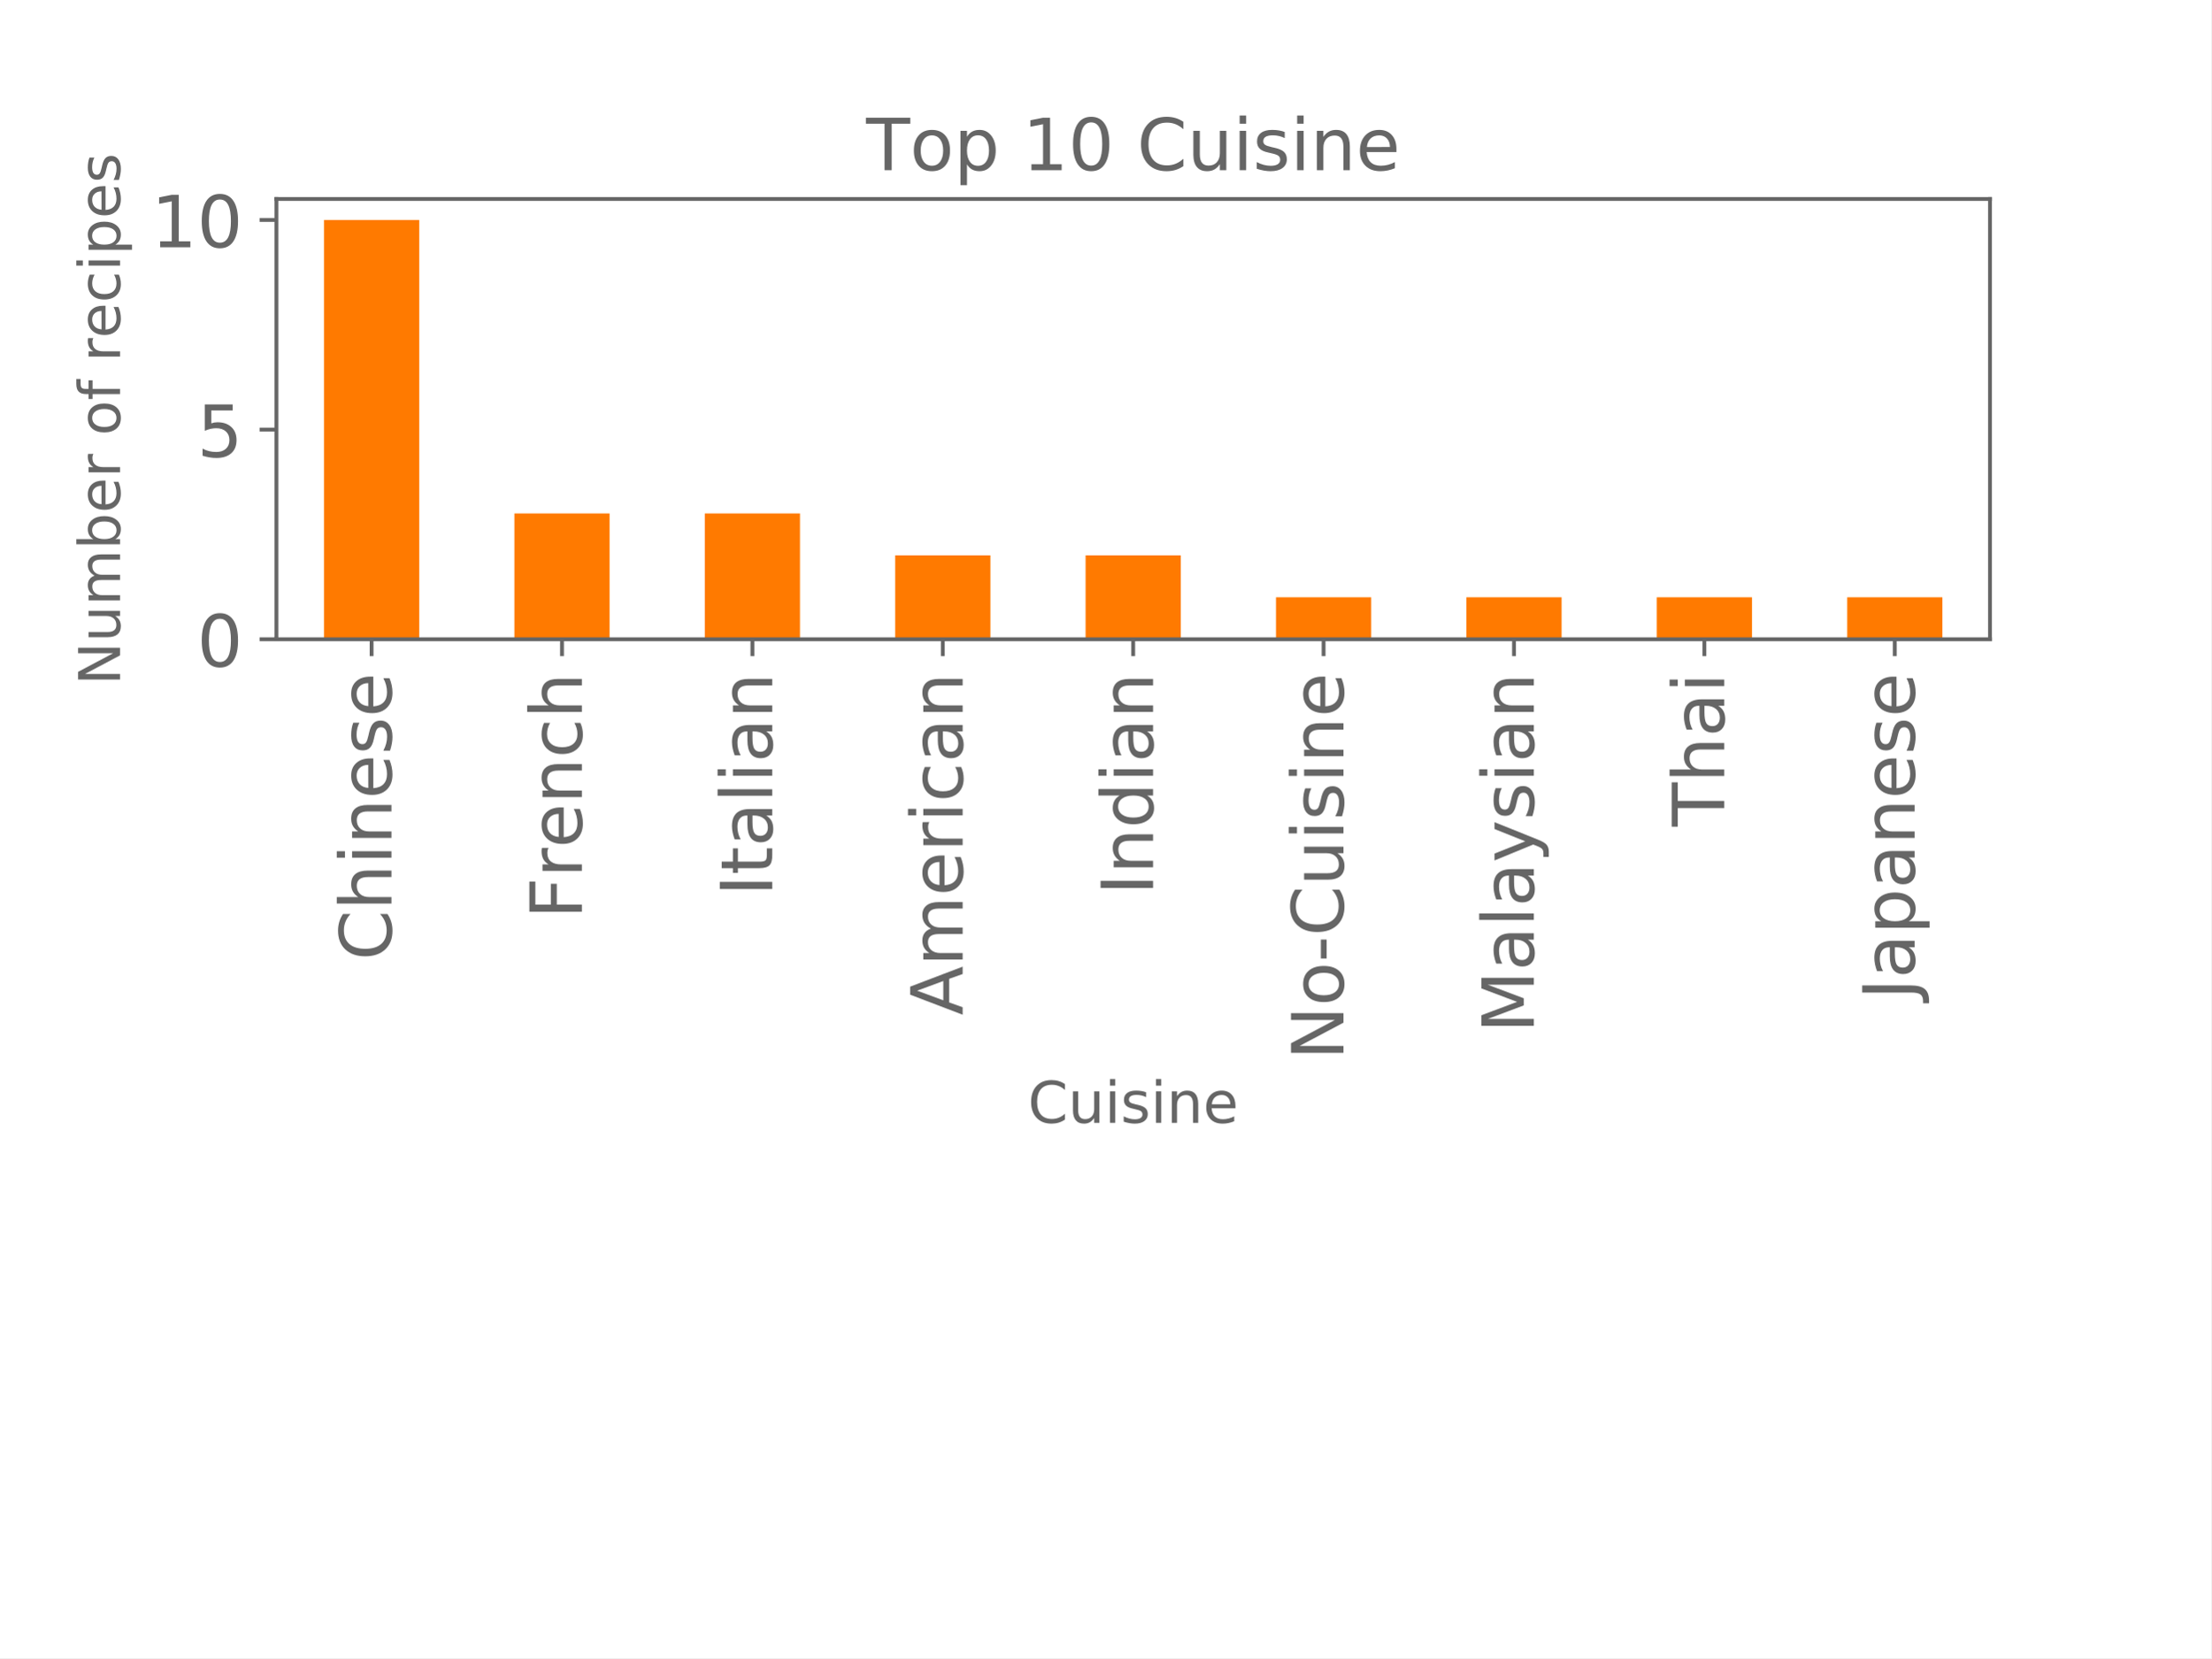
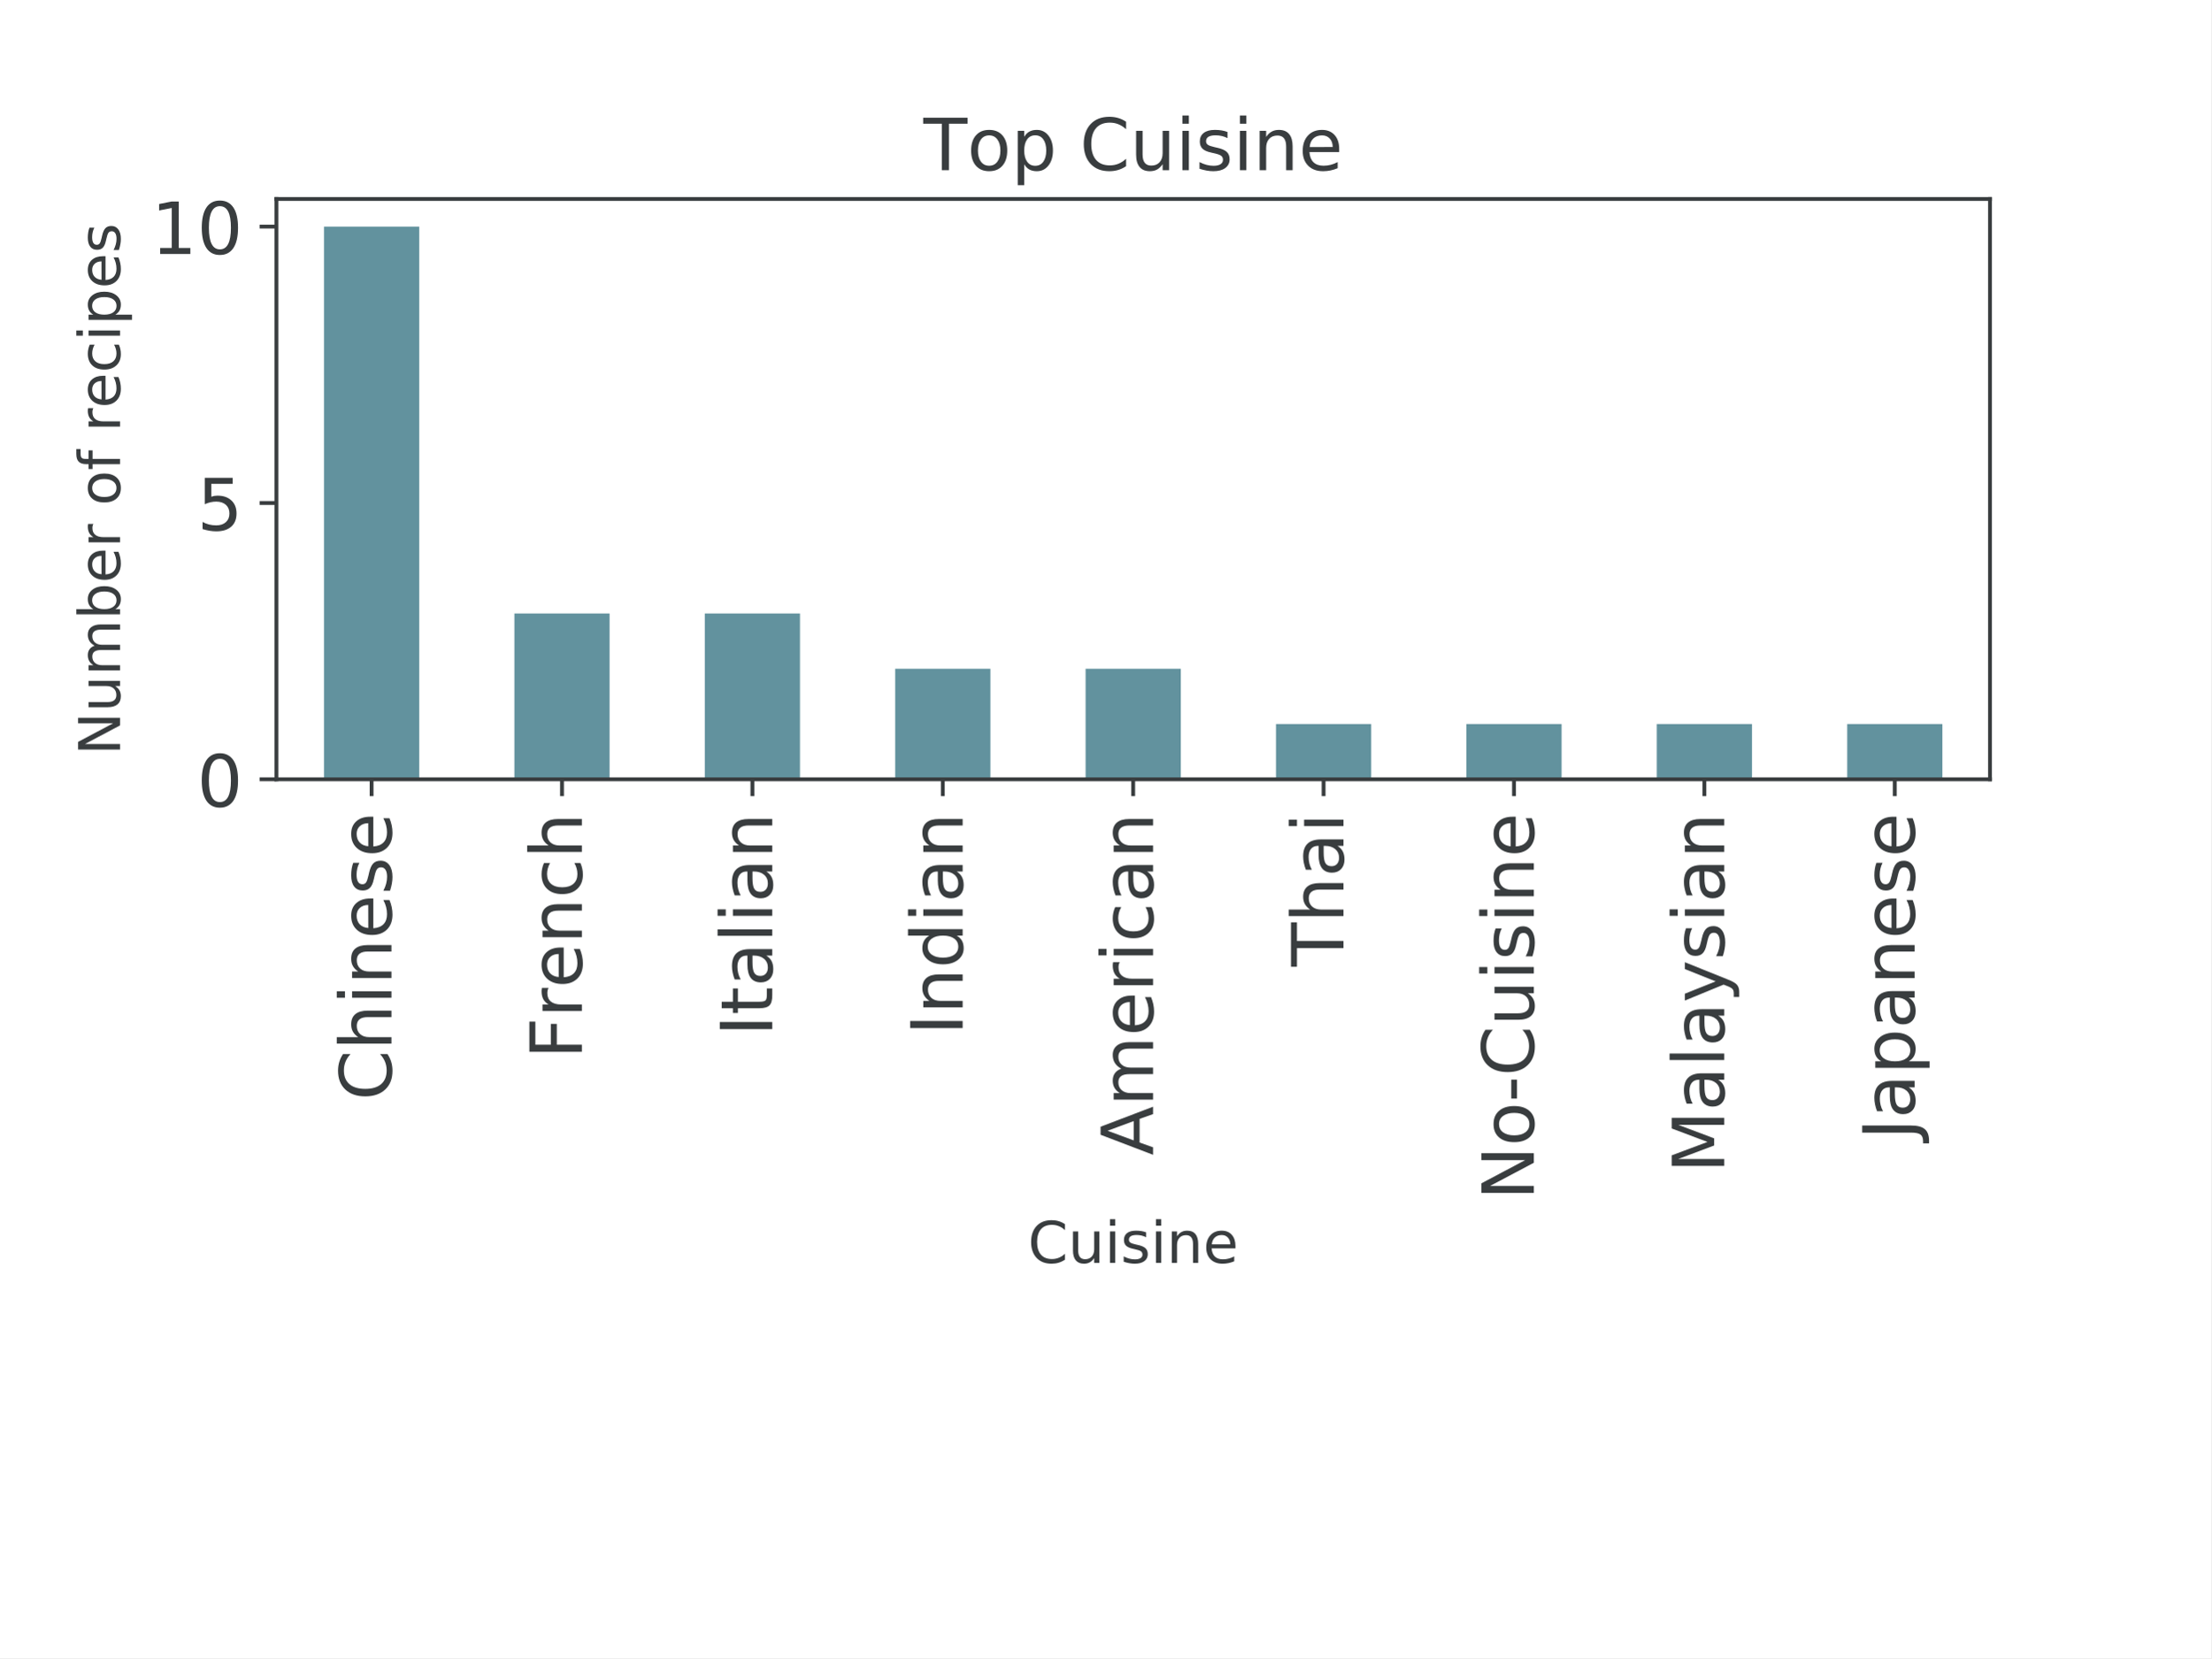
<svg xmlns="http://www.w3.org/2000/svg" xmlns:xlink="http://www.w3.org/1999/xlink" height="345.6pt" version="1.1" viewBox="0 0 460.8 345.6" width="460.8pt">
  <defs>
    <style type="text/css">
*{stroke-linecap:butt;stroke-linejoin:round;}
  </style>
  </defs>
  <g id="figure_1">
    <g id="patch_1">
      <path d="M 0 345.6  L 460.8 345.6  L 460.8 0  L 0 0  z " style="fill:#ffffff;" />
    </g>
    <g id="axes_1">
      <g id="patch_2">
-         <path d="M 57.6 133.235  L 414.72 133.235  L 414.72 41.472  L 57.6 41.472  z " style="fill:#ffffff;" />
+         <path d="M 57.6 162.432  L 414.72 162.432  L 414.72 41.472  L 57.6 41.472  z " style="fill:#ffffff;" />
      </g>
      <g id="patch_3">
-         <path clip-path="url(#p2bed47a451)" d="M 67.52 133.235  L 87.36 133.235  L 87.36 45.842  L 67.52 45.842  z " style="fill:#ff7a00;" />
+         <path clip-path="url(#p2f467600b5)" d="M 67.52 162.432  L 87.36 162.432  L 87.36 47.232  L 67.52 47.232  z " style="fill:#62929e;" />
      </g>
      <g id="patch_4">
-         <path clip-path="url(#p2bed47a451)" d="M 107.2 133.235  L 127.04 133.235  L 127.04 107.017  L 107.2 107.017  z " style="fill:#ff7a00;" />
+         <path clip-path="url(#p2f467600b5)" d="M 107.2 162.432  L 127.04 162.432  L 127.04 127.872  L 107.2 127.872  z " style="fill:#62929e;" />
      </g>
      <g id="patch_5">
-         <path clip-path="url(#p2bed47a451)" d="M 146.88 133.235  L 166.72 133.235  L 166.72 107.017  L 146.88 107.017  z " style="fill:#ff7a00;" />
+         <path clip-path="url(#p2f467600b5)" d="M 146.88 162.432  L 166.72 162.432  L 166.72 127.872  L 146.88 127.872  z " style="fill:#62929e;" />
      </g>
      <g id="patch_6">
-         <path clip-path="url(#p2bed47a451)" d="M 186.56 133.235  L 206.4 133.235  L 206.4 115.756  L 186.56 115.756  z " style="fill:#ff7a00;" />
+         <path clip-path="url(#p2f467600b5)" d="M 186.56 162.432  L 206.4 162.432  L 206.4 139.392  L 186.56 139.392  z " style="fill:#62929e;" />
      </g>
      <g id="patch_7">
-         <path clip-path="url(#p2bed47a451)" d="M 226.24 133.235  L 246.08 133.235  L 246.08 115.756  L 226.24 115.756  z " style="fill:#ff7a00;" />
+         <path clip-path="url(#p2f467600b5)" d="M 226.24 162.432  L 246.08 162.432  L 246.08 139.392  L 226.24 139.392  z " style="fill:#62929e;" />
      </g>
      <g id="patch_8">
-         <path clip-path="url(#p2bed47a451)" d="M 265.92 133.235  L 285.76 133.235  L 285.76 124.495  L 265.92 124.495  z " style="fill:#ff7a00;" />
+         <path clip-path="url(#p2f467600b5)" d="M 265.92 162.432  L 285.76 162.432  L 285.76 150.912  L 265.92 150.912  z " style="fill:#62929e;" />
      </g>
      <g id="patch_9">
-         <path clip-path="url(#p2bed47a451)" d="M 305.6 133.235  L 325.44 133.235  L 325.44 124.495  L 305.6 124.495  z " style="fill:#ff7a00;" />
+         <path clip-path="url(#p2f467600b5)" d="M 305.6 162.432  L 325.44 162.432  L 325.44 150.912  L 305.6 150.912  z " style="fill:#62929e;" />
      </g>
      <g id="patch_10">
-         <path clip-path="url(#p2bed47a451)" d="M 345.28 133.235  L 365.12 133.235  L 365.12 124.495  L 345.28 124.495  z " style="fill:#ff7a00;" />
+         <path clip-path="url(#p2f467600b5)" d="M 345.28 162.432  L 365.12 162.432  L 365.12 150.912  L 345.28 150.912  z " style="fill:#62929e;" />
      </g>
      <g id="patch_11">
-         <path clip-path="url(#p2bed47a451)" d="M 384.96 133.235  L 404.8 133.235  L 404.8 124.495  L 384.96 124.495  z " style="fill:#ff7a00;" />
+         <path clip-path="url(#p2f467600b5)" d="M 384.96 162.432  L 404.8 162.432  L 404.8 150.912  L 384.96 150.912  z " style="fill:#62929e;" />
      </g>
      <g id="matplotlib.axis_1">
        <g id="xtick_1">
          <g id="line2d_1">
            <defs>
-               <path d="M 0 0  L 0 3.5  " id="m74abe063f4" style="stroke:#666666;stroke-width:0.8;" />
-             </defs>
-             <g>
-               <use style="fill:#666666;stroke:#666666;stroke-width:0.8;" x="77.44" xlink:href="#m74abe063f4" y="133.235" />
+               <path d="M 0 0  L 0 3.5  " id="mfe019c6ad8" style="stroke:#393d3f;stroke-width:0.8;" />
+             </defs>
+             <g>
+               <use style="fill:#393d3f;stroke:#393d3f;stroke-width:0.8;" x="77.44" xlink:href="#mfe019c6ad8" y="162.432" />
            </g>
          </g>
          <g id="text_1">
            <defs>
              <path d="M 64.406 67.281  L 64.406 56.891  Q 59.422 61.531 53.781 63.812  Q 48.141 66.109 41.797 66.109  Q 29.297 66.109 22.656 58.469  Q 16.016 50.828 16.016 36.375  Q 16.016 21.969 22.656 14.328  Q 29.297 6.688 41.797 6.688  Q 48.141 6.688 53.781 8.984  Q 59.422 11.281 64.406 15.922  L 64.406 5.609  Q 59.234 2.094 53.438 0.328  Q 47.656 -1.422 41.219 -1.422  Q 24.656 -1.422 15.125 8.703  Q 5.609 18.844 5.609 36.375  Q 5.609 53.953 15.125 64.078  Q 24.656 74.219 41.219 74.219  Q 47.75 74.219 53.531 72.484  Q 59.328 70.75 64.406 67.281  z " id="DejaVuSans-67" />
              <path d="M 54.891 33.016  L 54.891 0  L 45.906 0  L 45.906 32.719  Q 45.906 40.484 42.875 44.328  Q 39.844 48.188 33.797 48.188  Q 26.516 48.188 22.312 43.547  Q 18.109 38.922 18.109 30.906  L 18.109 0  L 9.078 0  L 9.078 75.984  L 18.109 75.984  L 18.109 46.188  Q 21.344 51.125 25.703 53.562  Q 30.078 56 35.797 56  Q 45.219 56 50.047 50.172  Q 54.891 44.344 54.891 33.016  z " id="DejaVuSans-104" />
              <path d="M 9.422 54.688  L 18.406 54.688  L 18.406 0  L 9.422 0  z M 9.422 75.984  L 18.406 75.984  L 18.406 64.594  L 9.422 64.594  z " id="DejaVuSans-105" />
              <path d="M 54.891 33.016  L 54.891 0  L 45.906 0  L 45.906 32.719  Q 45.906 40.484 42.875 44.328  Q 39.844 48.188 33.797 48.188  Q 26.516 48.188 22.312 43.547  Q 18.109 38.922 18.109 30.906  L 18.109 0  L 9.078 0  L 9.078 54.688  L 18.109 54.688  L 18.109 46.188  Q 21.344 51.125 25.703 53.562  Q 30.078 56 35.797 56  Q 45.219 56 50.047 50.172  Q 54.891 44.344 54.891 33.016  z " id="DejaVuSans-110" />
              <path d="M 56.203 29.594  L 56.203 25.203  L 14.891 25.203  Q 15.484 15.922 20.484 11.062  Q 25.484 6.203 34.422 6.203  Q 39.594 6.203 44.453 7.469  Q 49.312 8.734 54.109 11.281  L 54.109 2.781  Q 49.266 0.734 44.188 -0.344  Q 39.109 -1.422 33.891 -1.422  Q 20.797 -1.422 13.156 6.188  Q 5.516 13.812 5.516 26.812  Q 5.516 40.234 12.766 48.109  Q 20.016 56 32.328 56  Q 43.359 56 49.781 48.891  Q 56.203 41.797 56.203 29.594  z M 47.219 32.234  Q 47.125 39.594 43.094 43.984  Q 39.062 48.391 32.422 48.391  Q 24.906 48.391 20.391 44.141  Q 15.875 39.891 15.188 32.172  z " id="DejaVuSans-101" />
              <path d="M 44.281 53.078  L 44.281 44.578  Q 40.484 46.531 36.375 47.5  Q 32.281 48.484 27.875 48.484  Q 21.188 48.484 17.844 46.438  Q 14.5 44.391 14.5 40.281  Q 14.5 37.156 16.891 35.375  Q 19.281 33.594 26.516 31.984  L 29.594 31.297  Q 39.156 29.25 43.188 25.516  Q 47.219 21.781 47.219 15.094  Q 47.219 7.469 41.188 3.016  Q 35.156 -1.422 24.609 -1.422  Q 20.219 -1.422 15.453 -0.562  Q 10.688 0.297 5.422 2  L 5.422 11.281  Q 10.406 8.688 15.234 7.391  Q 20.062 6.109 24.812 6.109  Q 31.156 6.109 34.562 8.281  Q 37.984 10.453 37.984 14.406  Q 37.984 18.062 35.516 20.016  Q 33.062 21.969 24.703 23.781  L 21.578 24.516  Q 13.234 26.266 9.516 29.906  Q 5.812 33.547 5.812 39.891  Q 5.812 47.609 11.281 51.797  Q 16.75 56 26.812 56  Q 31.781 56 36.172 55.266  Q 40.578 54.547 44.281 53.078  z " id="DejaVuSans-115" />
            </defs>
-             <g style="fill:#666666;" transform="translate(81.57906 200.1621)rotate(-90)scale(0.15 -0.15)">
+             <g style="fill:#393d3f;" transform="translate(81.57906 229.3593)rotate(-90)scale(0.15 -0.15)">
              <use xlink:href="#DejaVuSans-67" />
              <use x="69.824" xlink:href="#DejaVuSans-104" />
              <use x="133.203" xlink:href="#DejaVuSans-105" />
              <use x="160.986" xlink:href="#DejaVuSans-110" />
              <use x="224.365" xlink:href="#DejaVuSans-101" />
              <use x="285.889" xlink:href="#DejaVuSans-115" />
              <use x="337.988" xlink:href="#DejaVuSans-101" />
            </g>
          </g>
        </g>
        <g id="xtick_2">
          <g id="line2d_2">
            <g>
-               <use style="fill:#666666;stroke:#666666;stroke-width:0.8;" x="117.12" xlink:href="#m74abe063f4" y="133.235" />
+               <use style="fill:#393d3f;stroke:#393d3f;stroke-width:0.8;" x="117.12" xlink:href="#mfe019c6ad8" y="162.432" />
            </g>
          </g>
          <g id="text_2">
            <defs>
              <path d="M 9.812 72.906  L 51.703 72.906  L 51.703 64.594  L 19.672 64.594  L 19.672 43.109  L 48.578 43.109  L 48.578 34.812  L 19.672 34.812  L 19.672 0  L 9.812 0  z " id="DejaVuSans-70" />
              <path d="M 41.109 46.297  Q 39.594 47.172 37.812 47.578  Q 36.031 48 33.891 48  Q 26.266 48 22.188 43.047  Q 18.109 38.094 18.109 28.812  L 18.109 0  L 9.078 0  L 9.078 54.688  L 18.109 54.688  L 18.109 46.188  Q 20.953 51.172 25.484 53.578  Q 30.031 56 36.531 56  Q 37.453 56 38.578 55.875  Q 39.703 55.766 41.062 55.516  z " id="DejaVuSans-114" />
              <path d="M 48.781 52.594  L 48.781 44.188  Q 44.969 46.297 41.141 47.344  Q 37.312 48.391 33.406 48.391  Q 24.656 48.391 19.812 42.844  Q 14.984 37.312 14.984 27.297  Q 14.984 17.281 19.812 11.734  Q 24.656 6.203 33.406 6.203  Q 37.312 6.203 41.141 7.25  Q 44.969 8.297 48.781 10.406  L 48.781 2.094  Q 45.016 0.344 40.984 -0.531  Q 36.969 -1.422 32.422 -1.422  Q 20.062 -1.422 12.781 6.344  Q 5.516 14.109 5.516 27.297  Q 5.516 40.672 12.859 48.328  Q 20.219 56 33.016 56  Q 37.156 56 41.109 55.141  Q 45.062 54.297 48.781 52.594  z " id="DejaVuSans-99" />
            </defs>
-             <g style="fill:#666666;" transform="translate(121.2591 191.4973)rotate(-90)scale(0.15 -0.15)">
+             <g style="fill:#393d3f;" transform="translate(121.2591 220.6945)rotate(-90)scale(0.15 -0.15)">
              <use xlink:href="#DejaVuSans-70" />
              <use x="57.41" xlink:href="#DejaVuSans-114" />
              <use x="98.492" xlink:href="#DejaVuSans-101" />
              <use x="160.016" xlink:href="#DejaVuSans-110" />
              <use x="223.395" xlink:href="#DejaVuSans-99" />
              <use x="278.375" xlink:href="#DejaVuSans-104" />
            </g>
          </g>
        </g>
        <g id="xtick_3">
          <g id="line2d_3">
            <g>
-               <use style="fill:#666666;stroke:#666666;stroke-width:0.8;" x="156.8" xlink:href="#m74abe063f4" y="133.235" />
+               <use style="fill:#393d3f;stroke:#393d3f;stroke-width:0.8;" x="156.8" xlink:href="#mfe019c6ad8" y="162.432" />
            </g>
          </g>
          <g id="text_3">
            <defs>
              <path d="M 9.812 72.906  L 19.672 72.906  L 19.672 0  L 9.812 0  z " id="DejaVuSans-73" />
              <path d="M 18.312 70.219  L 18.312 54.688  L 36.812 54.688  L 36.812 47.703  L 18.312 47.703  L 18.312 18.016  Q 18.312 11.328 20.141 9.422  Q 21.969 7.516 27.594 7.516  L 36.812 7.516  L 36.812 0  L 27.594 0  Q 17.188 0 13.234 3.875  Q 9.281 7.766 9.281 18.016  L 9.281 47.703  L 2.688 47.703  L 2.688 54.688  L 9.281 54.688  L 9.281 70.219  z " id="DejaVuSans-116" />
              <path d="M 34.281 27.484  Q 23.391 27.484 19.188 25  Q 14.984 22.516 14.984 16.5  Q 14.984 11.719 18.141 8.906  Q 21.297 6.109 26.703 6.109  Q 34.188 6.109 38.703 11.406  Q 43.219 16.703 43.219 25.484  L 43.219 27.484  z M 52.203 31.203  L 52.203 0  L 43.219 0  L 43.219 8.297  Q 40.141 3.328 35.547 0.953  Q 30.953 -1.422 24.312 -1.422  Q 15.922 -1.422 10.953 3.297  Q 6 8.016 6 15.922  Q 6 25.141 12.172 29.828  Q 18.359 34.516 30.609 34.516  L 43.219 34.516  L 43.219 35.406  Q 43.219 41.609 39.141 45  Q 35.062 48.391 27.688 48.391  Q 23 48.391 18.547 47.266  Q 14.109 46.141 10.016 43.891  L 10.016 52.203  Q 14.938 54.109 19.578 55.047  Q 24.219 56 28.609 56  Q 40.484 56 46.344 49.844  Q 52.203 43.703 52.203 31.203  z " id="DejaVuSans-97" />
              <path d="M 9.422 75.984  L 18.406 75.984  L 18.406 0  L 9.422 0  z " id="DejaVuSans-108" />
            </defs>
-             <g style="fill:#666666;" transform="translate(160.9391 186.7652)rotate(-90)scale(0.15 -0.15)">
+             <g style="fill:#393d3f;" transform="translate(160.9391 215.9625)rotate(-90)scale(0.15 -0.15)">
              <use xlink:href="#DejaVuSans-73" />
              <use x="29.492" xlink:href="#DejaVuSans-116" />
              <use x="68.701" xlink:href="#DejaVuSans-97" />
              <use x="129.98" xlink:href="#DejaVuSans-108" />
              <use x="157.764" xlink:href="#DejaVuSans-105" />
              <use x="185.547" xlink:href="#DejaVuSans-97" />
              <use x="246.826" xlink:href="#DejaVuSans-110" />
            </g>
          </g>
        </g>
        <g id="xtick_4">
          <g id="line2d_4">
            <g>
-               <use style="fill:#666666;stroke:#666666;stroke-width:0.8;" x="196.48" xlink:href="#m74abe063f4" y="133.235" />
+               <use style="fill:#393d3f;stroke:#393d3f;stroke-width:0.8;" x="196.48" xlink:href="#mfe019c6ad8" y="162.432" />
            </g>
          </g>
          <g id="text_4">
+             <defs>
+               <path d="M 45.406 46.391  L 45.406 75.984  L 54.391 75.984  L 54.391 0  L 45.406 0  L 45.406 8.203  Q 42.578 3.328 38.25 0.953  Q 33.938 -1.422 27.875 -1.422  Q 17.969 -1.422 11.734 6.484  Q 5.516 14.406 5.516 27.297  Q 5.516 40.188 11.734 48.094  Q 17.969 56 27.875 56  Q 33.938 56 38.25 53.625  Q 42.578 51.266 45.406 46.391  z M 14.797 27.297  Q 14.797 17.391 18.875 11.75  Q 22.953 6.109 30.078 6.109  Q 37.203 6.109 41.297 11.75  Q 45.406 17.391 45.406 27.297  Q 45.406 37.203 41.297 42.844  Q 37.203 48.484 30.078 48.484  Q 22.953 48.484 18.875 42.844  Q 14.797 37.203 14.797 27.297  z " id="DejaVuSans-100" />
+             </defs>
+             <g style="fill:#393d3f;" transform="translate(200.6191 215.7515)rotate(-90)scale(0.15 -0.15)">
+               <use xlink:href="#DejaVuSans-73" />
+               <use x="29.492" xlink:href="#DejaVuSans-110" />
+               <use x="92.871" xlink:href="#DejaVuSans-100" />
+               <use x="156.348" xlink:href="#DejaVuSans-105" />
+               <use x="184.131" xlink:href="#DejaVuSans-97" />
+               <use x="245.41" xlink:href="#DejaVuSans-110" />
+             </g>
+           </g>
+         </g>
+         <g id="xtick_5">
+           <g id="line2d_5">
+             <g>
+               <use style="fill:#393d3f;stroke:#393d3f;stroke-width:0.8;" x="236.16" xlink:href="#mfe019c6ad8" y="162.432" />
+             </g>
+           </g>
+           <g id="text_5">
            <defs>
              <path d="M 34.188 63.188  L 20.797 26.906  L 47.609 26.906  z M 28.609 72.906  L 39.797 72.906  L 67.578 0  L 57.328 0  L 50.688 18.703  L 17.828 18.703  L 11.188 0  L 0.781 0  z " id="DejaVuSans-65" />
              <path d="M 52 44.188  Q 55.375 50.25 60.062 53.125  Q 64.75 56 71.094 56  Q 79.641 56 84.281 50.016  Q 88.922 44.047 88.922 33.016  L 88.922 0  L 79.891 0  L 79.891 32.719  Q 79.891 40.578 77.094 44.375  Q 74.312 48.188 68.609 48.188  Q 61.625 48.188 57.562 43.547  Q 53.516 38.922 53.516 30.906  L 53.516 0  L 44.484 0  L 44.484 32.719  Q 44.484 40.625 41.703 44.406  Q 38.922 48.188 33.109 48.188  Q 26.219 48.188 22.156 43.531  Q 18.109 38.875 18.109 30.906  L 18.109 0  L 9.078 0  L 9.078 54.688  L 18.109 54.688  L 18.109 46.188  Q 21.188 51.219 25.484 53.609  Q 29.781 56 35.688 56  Q 41.656 56 45.828 52.969  Q 50 49.953 52 44.188  z " id="DejaVuSans-109" />
            </defs>
-             <g style="fill:#666666;" transform="translate(200.6191 211.616)rotate(-90)scale(0.15 -0.15)">
+             <g style="fill:#393d3f;" transform="translate(240.2991 240.8133)rotate(-90)scale(0.15 -0.15)">
              <use xlink:href="#DejaVuSans-65" />
              <use x="68.408" xlink:href="#DejaVuSans-109" />
              <use x="165.82" xlink:href="#DejaVuSans-101" />
              <use x="227.344" xlink:href="#DejaVuSans-114" />
              <use x="268.457" xlink:href="#DejaVuSans-105" />
              <use x="296.24" xlink:href="#DejaVuSans-99" />
              <use x="351.221" xlink:href="#DejaVuSans-97" />
              <use x="412.5" xlink:href="#DejaVuSans-110" />
            </g>
          </g>
        </g>
-         <g id="xtick_5">
-           <g id="line2d_5">
-             <g>
-               <use style="fill:#666666;stroke:#666666;stroke-width:0.8;" x="236.16" xlink:href="#m74abe063f4" y="133.235" />
-             </g>
-           </g>
-           <g id="text_5">
-             <defs>
-               <path d="M 45.406 46.391  L 45.406 75.984  L 54.391 75.984  L 54.391 0  L 45.406 0  L 45.406 8.203  Q 42.578 3.328 38.25 0.953  Q 33.938 -1.422 27.875 -1.422  Q 17.969 -1.422 11.734 6.484  Q 5.516 14.406 5.516 27.297  Q 5.516 40.188 11.734 48.094  Q 17.969 56 27.875 56  Q 33.938 56 38.25 53.625  Q 42.578 51.266 45.406 46.391  z M 14.797 27.297  Q 14.797 17.391 18.875 11.75  Q 22.953 6.109 30.078 6.109  Q 37.203 6.109 41.297 11.75  Q 45.406 17.391 45.406 27.297  Q 45.406 37.203 41.297 42.844  Q 37.203 48.484 30.078 48.484  Q 22.953 48.484 18.875 42.844  Q 14.797 37.203 14.797 27.297  z " id="DejaVuSans-100" />
-             </defs>
-             <g style="fill:#666666;" transform="translate(240.2991 186.5543)rotate(-90)scale(0.15 -0.15)">
-               <use xlink:href="#DejaVuSans-73" />
-               <use x="29.492" xlink:href="#DejaVuSans-110" />
-               <use x="92.871" xlink:href="#DejaVuSans-100" />
-               <use x="156.348" xlink:href="#DejaVuSans-105" />
-               <use x="184.131" xlink:href="#DejaVuSans-97" />
-               <use x="245.41" xlink:href="#DejaVuSans-110" />
-             </g>
-           </g>
-         </g>
        <g id="xtick_6">
          <g id="line2d_6">
            <g>
-               <use style="fill:#666666;stroke:#666666;stroke-width:0.8;" x="275.84" xlink:href="#m74abe063f4" y="133.235" />
+               <use style="fill:#393d3f;stroke:#393d3f;stroke-width:0.8;" x="275.84" xlink:href="#mfe019c6ad8" y="162.432" />
            </g>
          </g>
          <g id="text_6">
+             <defs>
+               <path d="M -0.297 72.906  L 61.375 72.906  L 61.375 64.594  L 35.5 64.594  L 35.5 0  L 25.594 0  L 25.594 64.594  L -0.297 64.594  z " id="DejaVuSans-84" />
+             </defs>
+             <g style="fill:#393d3f;" transform="translate(279.9791 201.4593)rotate(-90)scale(0.15 -0.15)">
+               <use xlink:href="#DejaVuSans-84" />
+               <use x="61.084" xlink:href="#DejaVuSans-104" />
+               <use x="124.463" xlink:href="#DejaVuSans-97" />
+               <use x="185.742" xlink:href="#DejaVuSans-105" />
+             </g>
+           </g>
+         </g>
+         <g id="xtick_7">
+           <g id="line2d_7">
+             <g>
+               <use style="fill:#393d3f;stroke:#393d3f;stroke-width:0.8;" x="315.52" xlink:href="#mfe019c6ad8" y="162.432" />
+             </g>
+           </g>
+           <g id="text_7">
            <defs>
              <path d="M 9.812 72.906  L 23.094 72.906  L 55.422 11.922  L 55.422 72.906  L 64.984 72.906  L 64.984 0  L 51.703 0  L 19.391 60.984  L 19.391 0  L 9.812 0  z " id="DejaVuSans-78" />
              <path d="M 30.609 48.391  Q 23.391 48.391 19.188 42.75  Q 14.984 37.109 14.984 27.297  Q 14.984 17.484 19.156 11.844  Q 23.344 6.203 30.609 6.203  Q 37.797 6.203 41.984 11.859  Q 46.188 17.531 46.188 27.297  Q 46.188 37.016 41.984 42.703  Q 37.797 48.391 30.609 48.391  z M 30.609 56  Q 42.328 56 49.016 48.375  Q 55.719 40.766 55.719 27.297  Q 55.719 13.875 49.016 6.219  Q 42.328 -1.422 30.609 -1.422  Q 18.844 -1.422 12.172 6.219  Q 5.516 13.875 5.516 27.297  Q 5.516 40.766 12.172 48.375  Q 18.844 56 30.609 56  z " id="DejaVuSans-111" />
              <path d="M 4.891 31.391  L 31.203 31.391  L 31.203 23.391  L 4.891 23.391  z " id="DejaVuSans-45" />
              <path d="M 8.5 21.578  L 8.5 54.688  L 17.484 54.688  L 17.484 21.922  Q 17.484 14.156 20.5 10.266  Q 23.531 6.391 29.594 6.391  Q 36.859 6.391 41.078 11.031  Q 45.312 15.672 45.312 23.688  L 45.312 54.688  L 54.297 54.688  L 54.297 0  L 45.312 0  L 45.312 8.406  Q 42.047 3.422 37.719 1  Q 33.406 -1.422 27.688 -1.422  Q 18.266 -1.422 13.375 4.438  Q 8.5 10.297 8.5 21.578  z M 31.109 56  z " id="DejaVuSans-117" />
            </defs>
-             <g style="fill:#666666;" transform="translate(279.9791 220.9137)rotate(-90)scale(0.15 -0.15)">
+             <g style="fill:#393d3f;" transform="translate(319.6591 250.1109)rotate(-90)scale(0.15 -0.15)">
              <use xlink:href="#DejaVuSans-78" />
              <use x="74.805" xlink:href="#DejaVuSans-111" />
              <use x="136.002" xlink:href="#DejaVuSans-45" />
              <use x="172.086" xlink:href="#DejaVuSans-67" />
              <use x="241.91" xlink:href="#DejaVuSans-117" />
              <use x="305.289" xlink:href="#DejaVuSans-105" />
              <use x="333.072" xlink:href="#DejaVuSans-115" />
              <use x="385.172" xlink:href="#DejaVuSans-105" />
              <use x="412.955" xlink:href="#DejaVuSans-110" />
              <use x="476.334" xlink:href="#DejaVuSans-101" />
            </g>
          </g>
        </g>
-         <g id="xtick_7">
-           <g id="line2d_7">
-             <g>
-               <use style="fill:#666666;stroke:#666666;stroke-width:0.8;" x="315.52" xlink:href="#m74abe063f4" y="133.235" />
-             </g>
-           </g>
-           <g id="text_7">
+         <g id="xtick_8">
+           <g id="line2d_8">
+             <g>
+               <use style="fill:#393d3f;stroke:#393d3f;stroke-width:0.8;" x="355.2" xlink:href="#mfe019c6ad8" y="162.432" />
+             </g>
+           </g>
+           <g id="text_8">
            <defs>
              <path d="M 9.812 72.906  L 24.516 72.906  L 43.109 23.297  L 61.812 72.906  L 76.516 72.906  L 76.516 0  L 66.891 0  L 66.891 64.016  L 48.094 14.016  L 38.188 14.016  L 19.391 64.016  L 19.391 0  L 9.812 0  z " id="DejaVuSans-77" />
              <path d="M 32.172 -5.078  Q 28.375 -14.844 24.75 -17.812  Q 21.141 -20.797 15.094 -20.797  L 7.906 -20.797  L 7.906 -13.281  L 13.188 -13.281  Q 16.891 -13.281 18.938 -11.516  Q 21 -9.766 23.484 -3.219  L 25.094 0.875  L 2.984 54.688  L 12.5 54.688  L 29.594 11.922  L 46.688 54.688  L 56.203 54.688  z " id="DejaVuSans-121" />
            </defs>
-             <g style="fill:#666666;" transform="translate(319.6591 215.2863)rotate(-90)scale(0.15 -0.15)">
+             <g style="fill:#393d3f;" transform="translate(359.3391 244.4836)rotate(-90)scale(0.15 -0.15)">
              <use xlink:href="#DejaVuSans-77" />
              <use x="86.279" xlink:href="#DejaVuSans-97" />
              <use x="147.559" xlink:href="#DejaVuSans-108" />
              <use x="175.342" xlink:href="#DejaVuSans-97" />
              <use x="236.621" xlink:href="#DejaVuSans-121" />
              <use x="295.801" xlink:href="#DejaVuSans-115" />
              <use x="347.9" xlink:href="#DejaVuSans-105" />
              <use x="375.684" xlink:href="#DejaVuSans-97" />
              <use x="436.963" xlink:href="#DejaVuSans-110" />
            </g>
          </g>
        </g>
-         <g id="xtick_8">
-           <g id="line2d_8">
-             <g>
-               <use style="fill:#666666;stroke:#666666;stroke-width:0.8;" x="355.2" xlink:href="#m74abe063f4" y="133.235" />
-             </g>
-           </g>
-           <g id="text_8">
-             <defs>
-               <path d="M -0.297 72.906  L 61.375 72.906  L 61.375 64.594  L 35.5 64.594  L 35.5 0  L 25.594 0  L 25.594 64.594  L -0.297 64.594  z " id="DejaVuSans-84" />
-             </defs>
-             <g style="fill:#666666;" transform="translate(359.3391 172.2621)rotate(-90)scale(0.15 -0.15)">
-               <use xlink:href="#DejaVuSans-84" />
-               <use x="61.084" xlink:href="#DejaVuSans-104" />
-               <use x="124.463" xlink:href="#DejaVuSans-97" />
-               <use x="185.742" xlink:href="#DejaVuSans-105" />
-             </g>
-           </g>
-         </g>
        <g id="xtick_9">
          <g id="line2d_9">
            <g>
-               <use style="fill:#666666;stroke:#666666;stroke-width:0.8;" x="394.88" xlink:href="#m74abe063f4" y="133.235" />
+               <use style="fill:#393d3f;stroke:#393d3f;stroke-width:0.8;" x="394.88" xlink:href="#mfe019c6ad8" y="162.432" />
            </g>
          </g>
          <g id="text_9">
            <defs>
              <path d="M 9.812 72.906  L 19.672 72.906  L 19.672 5.078  Q 19.672 -8.109 14.672 -14.062  Q 9.672 -20.016 -1.422 -20.016  L -5.172 -20.016  L -5.172 -11.719  L -2.094 -11.719  Q 4.438 -11.719 7.125 -8.047  Q 9.812 -4.391 9.812 5.078  z " id="DejaVuSans-74" />
              <path d="M 18.109 8.203  L 18.109 -20.797  L 9.078 -20.797  L 9.078 54.688  L 18.109 54.688  L 18.109 46.391  Q 20.953 51.266 25.266 53.625  Q 29.594 56 35.594 56  Q 45.562 56 51.781 48.094  Q 58.016 40.188 58.016 27.297  Q 58.016 14.406 51.781 6.484  Q 45.562 -1.422 35.594 -1.422  Q 29.594 -1.422 25.266 0.953  Q 20.953 3.328 18.109 8.203  z M 48.688 27.297  Q 48.688 37.203 44.609 42.844  Q 40.531 48.484 33.406 48.484  Q 26.266 48.484 22.188 42.844  Q 18.109 37.203 18.109 27.297  Q 18.109 17.391 22.188 11.75  Q 26.266 6.109 33.406 6.109  Q 40.531 6.109 44.609 11.75  Q 48.688 17.391 48.688 27.297  z " id="DejaVuSans-112" />
            </defs>
-             <g style="fill:#666666;" transform="translate(399.0191 208.3465)rotate(-90)scale(0.15 -0.15)">
+             <g style="fill:#393d3f;" transform="translate(399.0191 237.5437)rotate(-90)scale(0.15 -0.15)">
              <use xlink:href="#DejaVuSans-74" />
              <use x="29.492" xlink:href="#DejaVuSans-97" />
              <use x="90.771" xlink:href="#DejaVuSans-112" />
              <use x="154.248" xlink:href="#DejaVuSans-97" />
              <use x="215.527" xlink:href="#DejaVuSans-110" />
              <use x="278.906" xlink:href="#DejaVuSans-101" />
              <use x="340.43" xlink:href="#DejaVuSans-115" />
              <use x="392.529" xlink:href="#DejaVuSans-101" />
            </g>
          </g>
        </g>
        <g id="text_10">
-           <g style="fill:#666666;" transform="translate(214.2141 234.0318)scale(0.12 -0.12)">
+           <g style="fill:#393d3f;" transform="translate(214.2141 263.229)scale(0.12 -0.12)">
            <use xlink:href="#DejaVuSans-67" />
            <use x="69.824" xlink:href="#DejaVuSans-117" />
            <use x="133.203" xlink:href="#DejaVuSans-105" />
            <use x="160.986" xlink:href="#DejaVuSans-115" />
            <use x="213.086" xlink:href="#DejaVuSans-105" />
            <use x="240.869" xlink:href="#DejaVuSans-110" />
            <use x="304.248" xlink:href="#DejaVuSans-101" />
          </g>
        </g>
      </g>
      <g id="matplotlib.axis_2">
        <g id="ytick_1">
          <g id="line2d_10">
            <defs>
-               <path d="M 0 0  L -3.5 0  " id="m2df052ce6e" style="stroke:#666666;stroke-width:0.8;" />
-             </defs>
-             <g>
-               <use style="fill:#666666;stroke:#666666;stroke-width:0.8;" x="57.6" xlink:href="#m2df052ce6e" y="133.235" />
+               <path d="M 0 0  L -3.5 0  " id="m1139ebf501" style="stroke:#393d3f;stroke-width:0.8;" />
+             </defs>
+             <g>
+               <use style="fill:#393d3f;stroke:#393d3f;stroke-width:0.8;" x="57.6" xlink:href="#m1139ebf501" y="162.432" />
            </g>
          </g>
          <g id="text_11">
            <defs>
              <path d="M 31.781 66.406  Q 24.172 66.406 20.328 58.906  Q 16.5 51.422 16.5 36.375  Q 16.5 21.391 20.328 13.891  Q 24.172 6.391 31.781 6.391  Q 39.453 6.391 43.281 13.891  Q 47.125 21.391 47.125 36.375  Q 47.125 51.422 43.281 58.906  Q 39.453 66.406 31.781 66.406  z M 31.781 74.219  Q 44.047 74.219 50.516 64.516  Q 56.984 54.828 56.984 36.375  Q 56.984 17.969 50.516 8.266  Q 44.047 -1.422 31.781 -1.422  Q 19.531 -1.422 13.062 8.266  Q 6.594 17.969 6.594 36.375  Q 6.594 54.828 13.062 64.516  Q 19.531 74.219 31.781 74.219  z " id="DejaVuSans-48" />
            </defs>
-             <g style="fill:#666666;" transform="translate(41.05625 138.9336)scale(0.15 -0.15)">
+             <g style="fill:#393d3f;" transform="translate(41.05625 168.1308)scale(0.15 -0.15)">
              <use xlink:href="#DejaVuSans-48" />
            </g>
          </g>
        </g>
        <g id="ytick_2">
          <g id="line2d_11">
            <g>
-               <use style="fill:#666666;stroke:#666666;stroke-width:0.8;" x="57.6" xlink:href="#m2df052ce6e" y="89.538" />
+               <use style="fill:#393d3f;stroke:#393d3f;stroke-width:0.8;" x="57.6" xlink:href="#m1139ebf501" y="104.832" />
            </g>
          </g>
          <g id="text_12">
            <defs>
              <path d="M 10.797 72.906  L 49.516 72.906  L 49.516 64.594  L 19.828 64.594  L 19.828 46.734  Q 21.969 47.469 24.109 47.828  Q 26.266 48.188 28.422 48.188  Q 40.625 48.188 47.75 41.5  Q 54.891 34.812 54.891 23.391  Q 54.891 11.625 47.562 5.094  Q 40.234 -1.422 26.906 -1.422  Q 22.312 -1.422 17.547 -0.641  Q 12.797 0.141 7.719 1.703  L 7.719 11.625  Q 12.109 9.234 16.797 8.062  Q 21.484 6.891 26.703 6.891  Q 35.156 6.891 40.078 11.328  Q 45.016 15.766 45.016 23.391  Q 45.016 31 40.078 35.438  Q 35.156 39.891 26.703 39.891  Q 22.75 39.891 18.812 39.016  Q 14.891 38.141 10.797 36.281  z " id="DejaVuSans-53" />
            </defs>
-             <g style="fill:#666666;" transform="translate(41.05625 95.23704)scale(0.15 -0.15)">
+             <g style="fill:#393d3f;" transform="translate(41.05625 110.5308)scale(0.15 -0.15)">
              <use xlink:href="#DejaVuSans-53" />
            </g>
          </g>
        </g>
        <g id="ytick_3">
          <g id="line2d_12">
            <g>
-               <use style="fill:#666666;stroke:#666666;stroke-width:0.8;" x="57.6" xlink:href="#m2df052ce6e" y="45.842" />
+               <use style="fill:#393d3f;stroke:#393d3f;stroke-width:0.8;" x="57.6" xlink:href="#m1139ebf501" y="47.232" />
            </g>
          </g>
          <g id="text_13">
            <defs>
              <path d="M 12.406 8.297  L 28.516 8.297  L 28.516 63.922  L 10.984 60.406  L 10.984 69.391  L 28.422 72.906  L 38.281 72.906  L 38.281 8.297  L 54.391 8.297  L 54.391 0  L 12.406 0  z " id="DejaVuSans-49" />
            </defs>
-             <g style="fill:#666666;" transform="translate(31.5125 51.54048)scale(0.15 -0.15)">
+             <g style="fill:#393d3f;" transform="translate(31.5125 52.93083)scale(0.15 -0.15)">
              <use xlink:href="#DejaVuSans-49" />
              <use x="63.623" xlink:href="#DejaVuSans-48" />
            </g>
          </g>
        </g>
        <g id="text_14">
          <defs>
            <path d="M 48.688 27.297  Q 48.688 37.203 44.609 42.844  Q 40.531 48.484 33.406 48.484  Q 26.266 48.484 22.188 42.844  Q 18.109 37.203 18.109 27.297  Q 18.109 17.391 22.188 11.75  Q 26.266 6.109 33.406 6.109  Q 40.531 6.109 44.609 11.75  Q 48.688 17.391 48.688 27.297  z M 18.109 46.391  Q 20.953 51.266 25.266 53.625  Q 29.594 56 35.594 56  Q 45.562 56 51.781 48.094  Q 58.016 40.188 58.016 27.297  Q 58.016 14.406 51.781 6.484  Q 45.562 -1.422 35.594 -1.422  Q 29.594 -1.422 25.266 0.953  Q 20.953 3.328 18.109 8.203  L 18.109 0  L 9.078 0  L 9.078 75.984  L 18.109 75.984  z " id="DejaVuSans-98" />
            <path id="DejaVuSans-32" />
            <path d="M 37.109 75.984  L 37.109 68.5  L 28.516 68.5  Q 23.688 68.5 21.797 66.547  Q 19.922 64.594 19.922 59.516  L 19.922 54.688  L 34.719 54.688  L 34.719 47.703  L 19.922 47.703  L 19.922 0  L 10.891 0  L 10.891 47.703  L 2.297 47.703  L 2.297 54.688  L 10.891 54.688  L 10.891 58.5  Q 10.891 67.625 15.141 71.797  Q 19.391 75.984 28.609 75.984  z " id="DejaVuSans-102" />
          </defs>
-           <g style="fill:#666666;" transform="translate(25.01687 142.8028)rotate(-90)scale(0.12 -0.12)">
+           <g style="fill:#393d3f;" transform="translate(25.01687 157.4014)rotate(-90)scale(0.12 -0.12)">
            <use xlink:href="#DejaVuSans-78" />
            <use x="74.805" xlink:href="#DejaVuSans-117" />
            <use x="138.184" xlink:href="#DejaVuSans-109" />
            <use x="235.596" xlink:href="#DejaVuSans-98" />
            <use x="299.072" xlink:href="#DejaVuSans-101" />
            <use x="360.596" xlink:href="#DejaVuSans-114" />
            <use x="401.709" xlink:href="#DejaVuSans-32" />
            <use x="433.496" xlink:href="#DejaVuSans-111" />
            <use x="494.678" xlink:href="#DejaVuSans-102" />
            <use x="529.883" xlink:href="#DejaVuSans-32" />
            <use x="561.67" xlink:href="#DejaVuSans-114" />
            <use x="602.752" xlink:href="#DejaVuSans-101" />
            <use x="664.275" xlink:href="#DejaVuSans-99" />
            <use x="719.256" xlink:href="#DejaVuSans-105" />
            <use x="747.039" xlink:href="#DejaVuSans-112" />
            <use x="810.516" xlink:href="#DejaVuSans-101" />
            <use x="872.039" xlink:href="#DejaVuSans-115" />
          </g>
        </g>
      </g>
      <g id="patch_12">
-         <path d="M 57.6 133.235  L 57.6 41.472  " style="fill:none;stroke:#666666;stroke-linecap:square;stroke-linejoin:miter;stroke-width:0.8;" />
+         <path d="M 57.6 162.432  L 57.6 41.472  " style="fill:none;stroke:#393d3f;stroke-linecap:square;stroke-linejoin:miter;stroke-width:0.8;" />
      </g>
      <g id="patch_13">
-         <path d="M 414.72 133.235  L 414.72 41.472  " style="fill:none;stroke:#666666;stroke-linecap:square;stroke-linejoin:miter;stroke-width:0.8;" />
+         <path d="M 414.72 162.432  L 414.72 41.472  " style="fill:none;stroke:#393d3f;stroke-linecap:square;stroke-linejoin:miter;stroke-width:0.8;" />
      </g>
      <g id="patch_14">
-         <path d="M 57.6 133.235  L 414.72 133.235  " style="fill:none;stroke:#666666;stroke-linecap:square;stroke-linejoin:miter;stroke-width:0.8;" />
+         <path d="M 57.6 162.432  L 414.72 162.432  " style="fill:none;stroke:#393d3f;stroke-linecap:square;stroke-linejoin:miter;stroke-width:0.8;" />
      </g>
      <g id="patch_15">
-         <path d="M 57.6 41.472  L 414.72 41.472  " style="fill:none;stroke:#666666;stroke-linecap:square;stroke-linejoin:miter;stroke-width:0.8;" />
+         <path d="M 57.6 41.472  L 414.72 41.472  " style="fill:none;stroke:#393d3f;stroke-linecap:square;stroke-linejoin:miter;stroke-width:0.8;" />
      </g>
      <g id="text_15">
-         <g style="fill:#666666;" transform="translate(180.5053 35.472)scale(0.15 -0.15)">
+         <g style="fill:#393d3f;" transform="translate(192.4327 35.472)scale(0.15 -0.15)">
          <use xlink:href="#DejaVuSans-84" />
          <use x="60.818" xlink:href="#DejaVuSans-111" />
          <use x="122" xlink:href="#DejaVuSans-112" />
          <use x="185.477" xlink:href="#DejaVuSans-32" />
-           <use x="217.264" xlink:href="#DejaVuSans-49" />
-           <use x="280.887" xlink:href="#DejaVuSans-48" />
-           <use x="344.51" xlink:href="#DejaVuSans-32" />
-           <use x="376.297" xlink:href="#DejaVuSans-67" />
-           <use x="446.121" xlink:href="#DejaVuSans-117" />
-           <use x="509.5" xlink:href="#DejaVuSans-105" />
-           <use x="537.283" xlink:href="#DejaVuSans-115" />
-           <use x="589.383" xlink:href="#DejaVuSans-105" />
-           <use x="617.166" xlink:href="#DejaVuSans-110" />
-           <use x="680.545" xlink:href="#DejaVuSans-101" />
+           <use x="217.264" xlink:href="#DejaVuSans-67" />
+           <use x="287.088" xlink:href="#DejaVuSans-117" />
+           <use x="350.467" xlink:href="#DejaVuSans-105" />
+           <use x="378.25" xlink:href="#DejaVuSans-115" />
+           <use x="430.35" xlink:href="#DejaVuSans-105" />
+           <use x="458.133" xlink:href="#DejaVuSans-110" />
+           <use x="521.512" xlink:href="#DejaVuSans-101" />
        </g>
      </g>
    </g>
  </g>
  <defs>
-     <clipPath id="p2bed47a451">
-       <rect height="91.763" width="357.12" x="57.6" y="41.472" />
+     <clipPath id="p2f467600b5">
+       <rect height="120.96" width="357.12" x="57.6" y="41.472" />
    </clipPath>
  </defs>
</svg>
